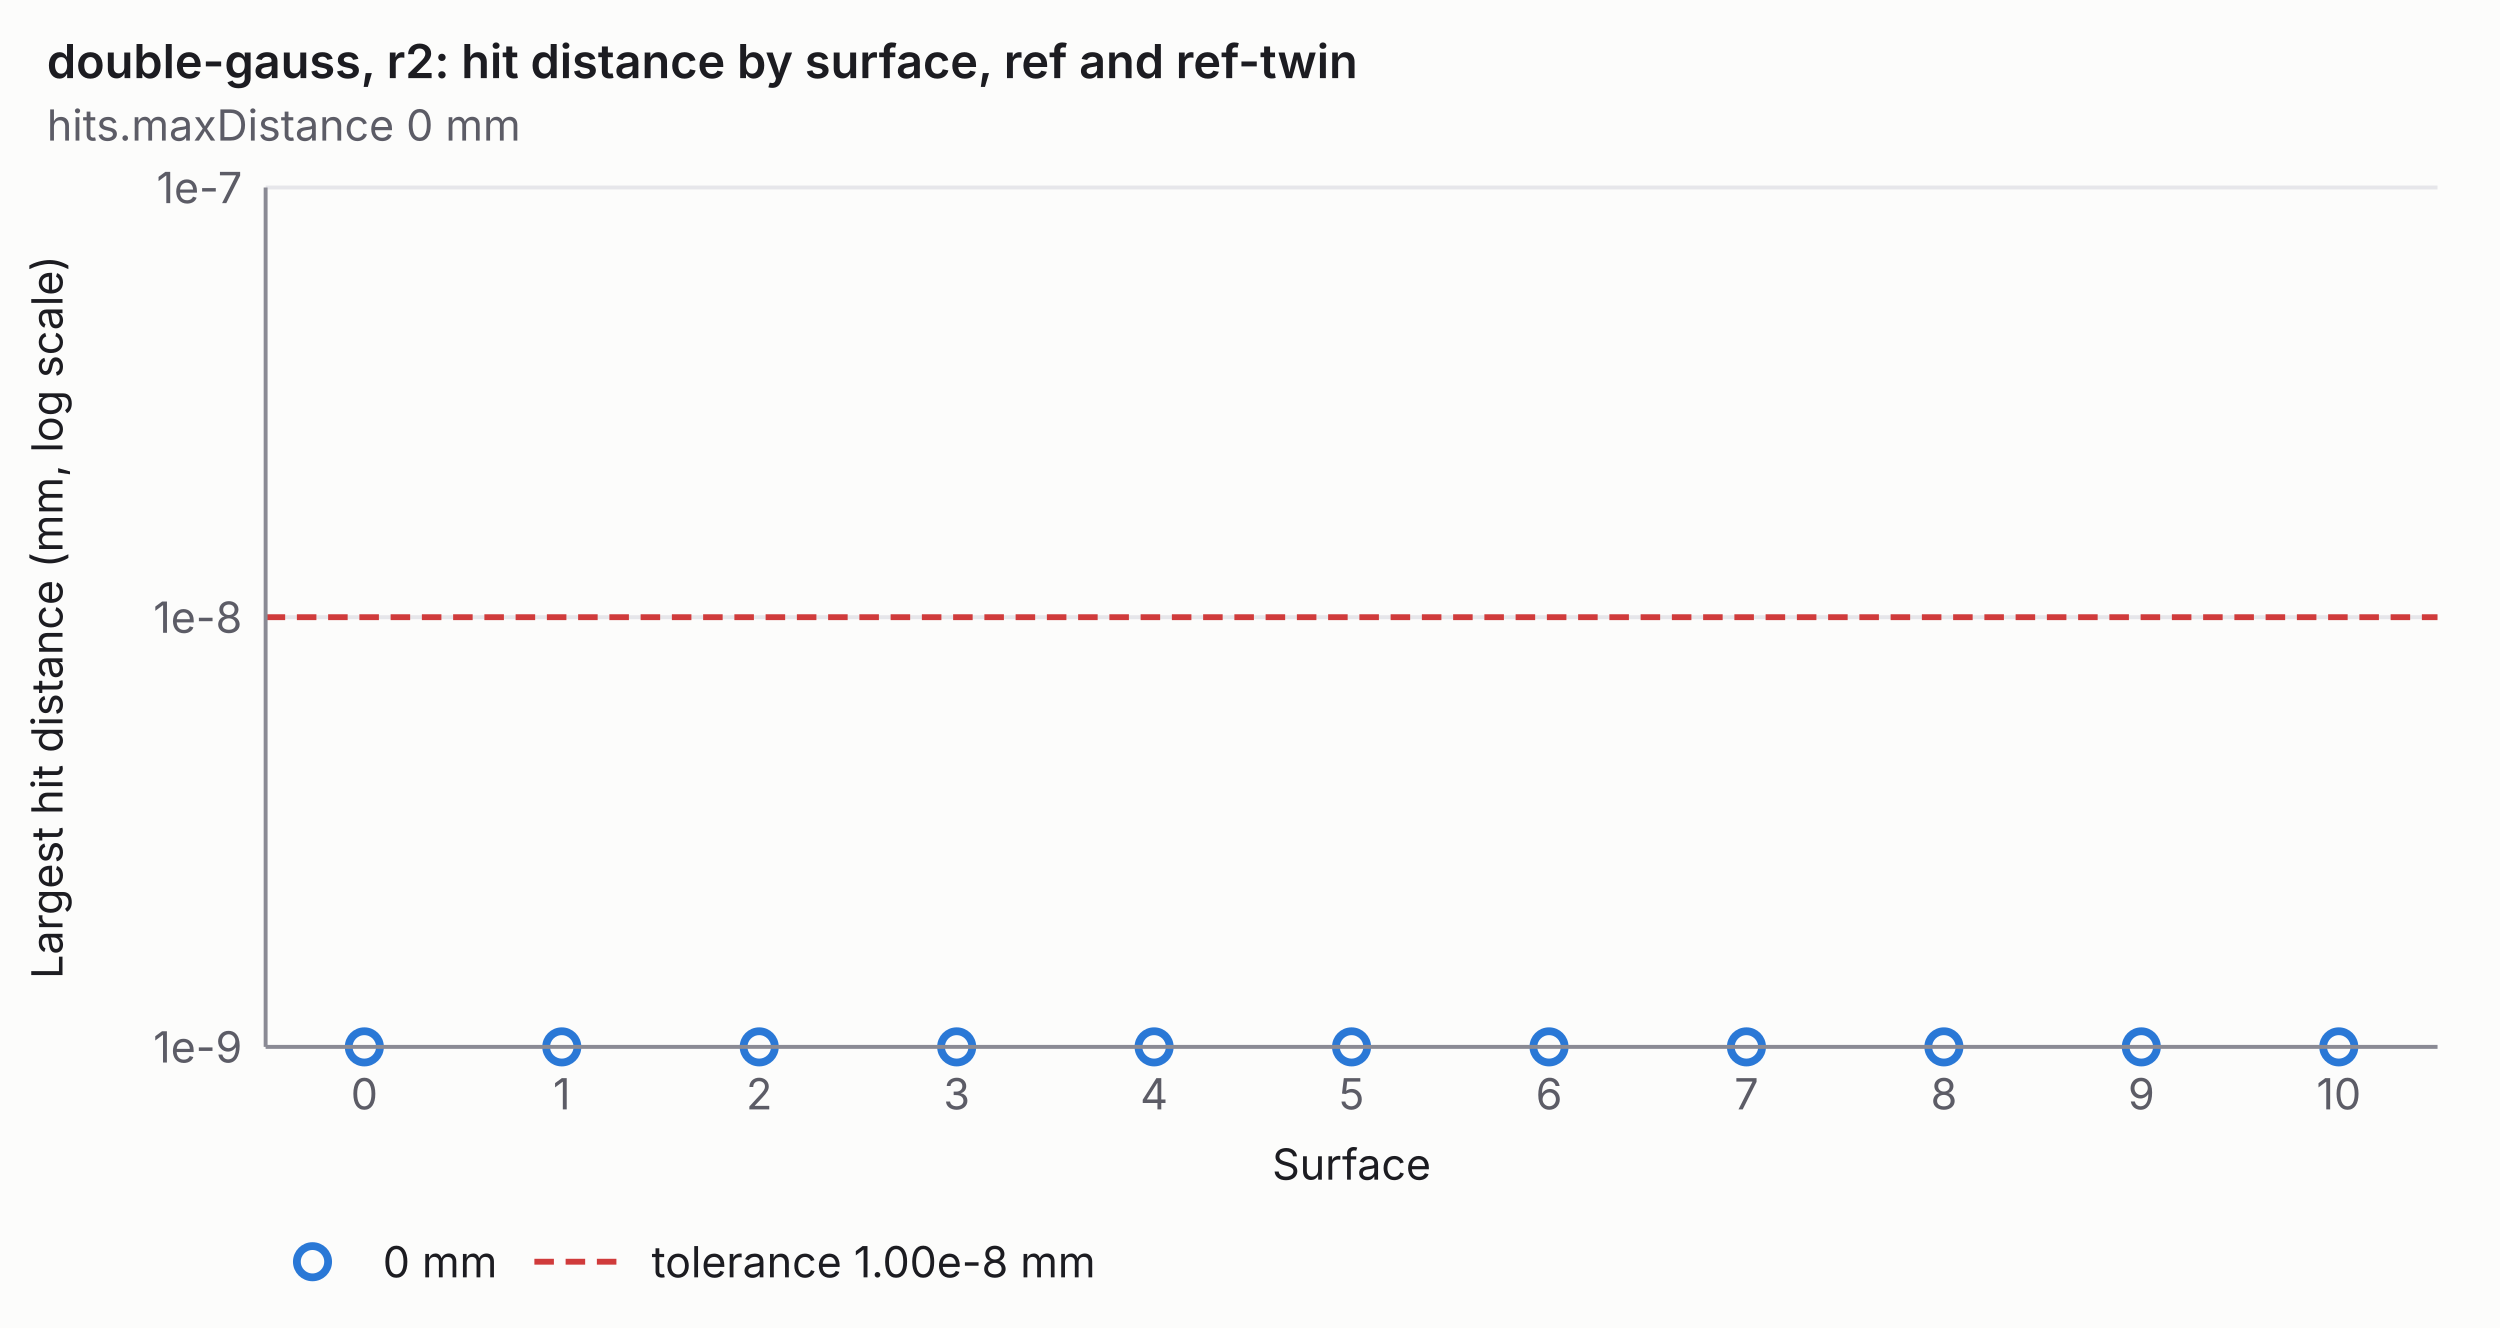
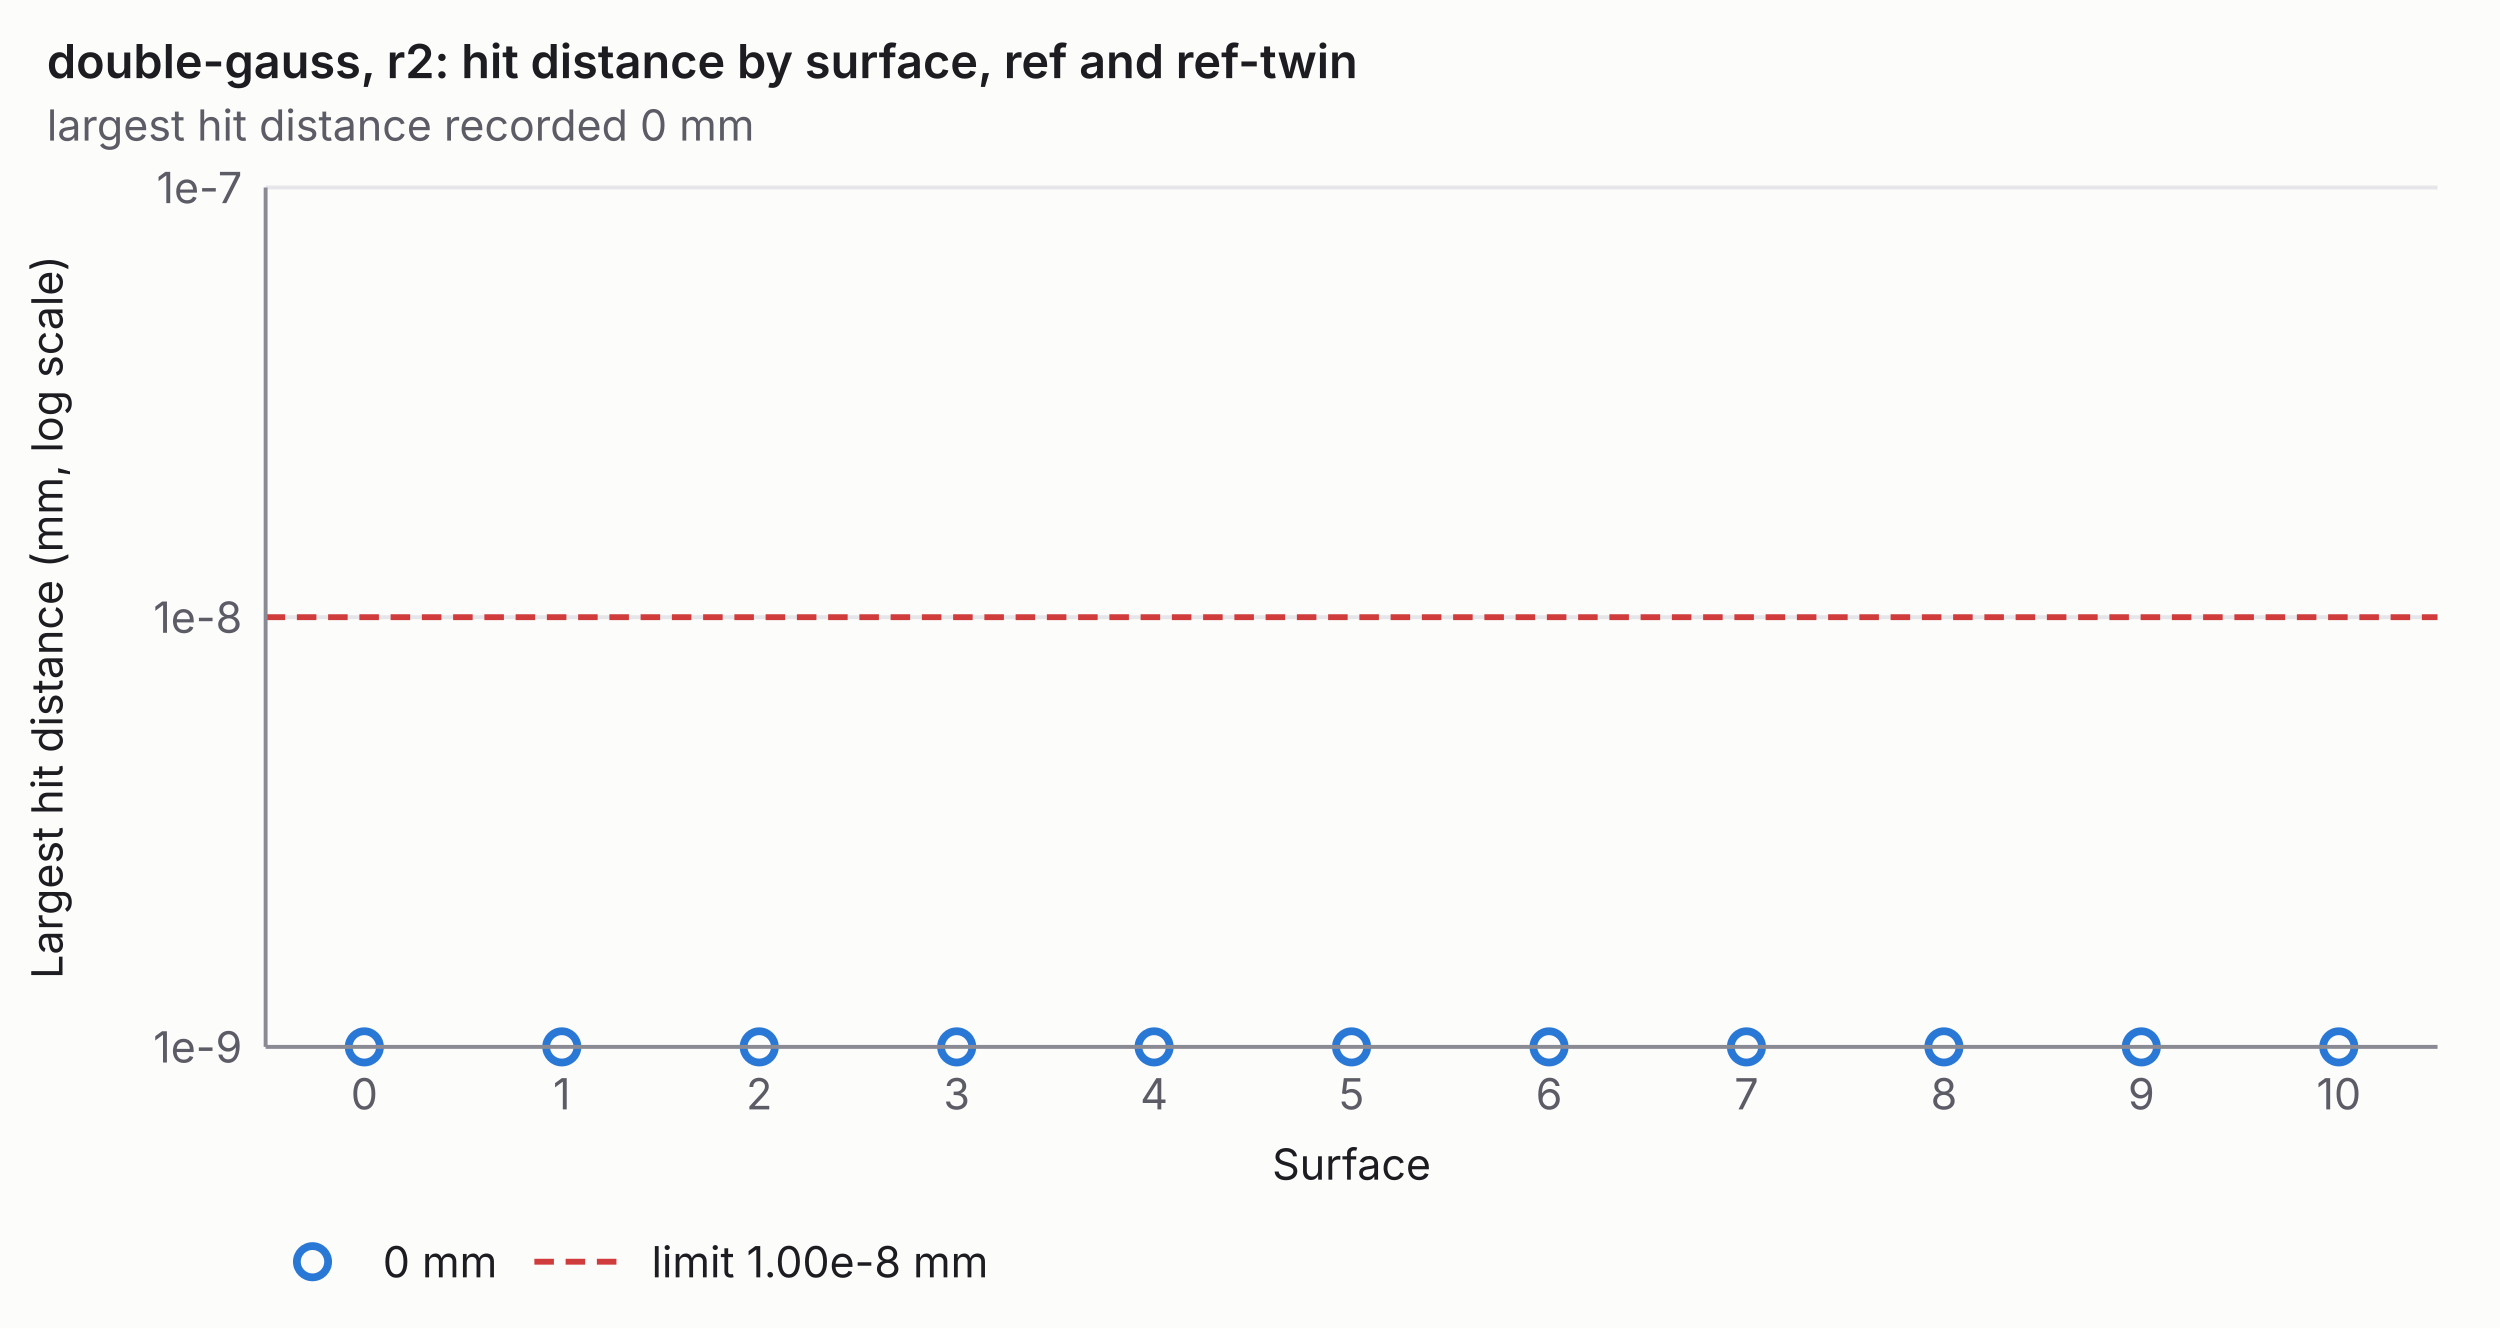
<svg xmlns="http://www.w3.org/2000/svg" class="lvc" width="640" height="340" viewBox="0 0 640 340" role="img">
  <style>.lvc{font:11px system-ui,-apple-system,'Segoe UI',sans-serif}
.lvc .bg{fill:#fcfcfb}
.lvc text{fill:#1c1c21}
.lvc text.muted{fill:#5c5c66}
.lvc text.head{font-weight:600;font-size:12px}
.lvc .grid{stroke:#e6e6ea;stroke-width:1}
.lvc .axis{stroke:#8a8a94;stroke-width:1}
.lvc .line{fill:none;stroke-width:2;stroke-linejoin:round;stroke-linecap:round}
.lvc .dash{stroke-dasharray:6 4}
.lvc .dot{stroke:#fcfcfb;stroke-width:1.5}
.lvc .band{fill:#eda100;fill-opacity:.16;stroke:#c98500;stroke-width:1;stroke-dasharray:2 3}
.lvc .zeroline{stroke:#5c5c66;stroke-width:1}
.lvc .gate{stroke:#d03b3b;stroke-width:1.5;stroke-dasharray:5 3;fill:none}
.lvc .bar{fill:#2a78d6}
.lvc .ring{fill:#fcfcfb;stroke:#2a78d6;stroke-width:2}
.lvc .none{stroke:#8a8a94;stroke-width:2}
.lvc .cell{stroke:#fcfcfb;stroke-width:2}
.lvc .cell.empty{fill:#f4f4f6}
.lvc text.vt{font-weight:600;text-anchor:middle}
.lvc .s0{stroke:#2a78d6}
.lvc .dot.s0{fill:#2a78d6}
.lvc .s1{stroke:#e2622d}
.lvc .dot.s1{fill:#e2622d}
.lvc .s2{stroke:#16996a}
.lvc .dot.s2{fill:#16996a}
.lvc .s3{stroke:#b47b00}
.lvc .dot.s3{fill:#b47b00}
.lvc .s4{stroke:#cf5f8e}
.lvc .dot.s4{fill:#cf5f8e}
.lvc .s5{stroke:#008300}
.lvc .dot.s5{fill:#008300}
.lvc .s6{stroke:#6250d6}
.lvc .dot.s6{fill:#6250d6}
.lvc .s7{stroke:#e34948}
.lvc .dot.s7{fill:#e34948}
.lvc .sx{stroke:#8a8a94}
.lvc .dot.sx{fill:#8a8a94}
.lvc .v-PASS{fill:#cdebcd}
.lvc text.t-PASS{fill:#0b3d0b}
.lvc .v-FLOOR{fill:#e3f2dc}
.lvc text.t-FLOOR{fill:#24451a}
.lvc .v-FAIL{fill:#f6cfcc}
.lvc text.t-FAIL{fill:#5c0f0b}
.lvc .v-ERROR{fill:#e9b7b3}
.lvc text.t-ERROR{fill:#4a0906}
.lvc .v-ATTENTION{fill:#fbe5ad}
.lvc text.t-ATTENTION{fill:#4a3600}
.lvc .v-RECORDED{fill:#e3e3ea}
.lvc text.t-RECORDED{fill:#2c2c33}
.lvc .v-UNSUPPORTED{fill:#ededf1}
.lvc text.t-UNSUPPORTED{fill:#45454e}
.lvc .v-BLOCKED{fill:#d9d9e1}
.lvc text.t-BLOCKED{fill:#2c2c33}
@media (prefers-color-scheme:dark){
.lvc .bg{fill:#1a1a19}
.lvc text{fill:#e7e7ec}
.lvc text.muted{fill:#a3a3ad}
.lvc .grid{stroke:#2e2e34}
.lvc .axis{stroke:#6b6b75}
.lvc .dot{stroke:#1a1a19}
.lvc .band{fill:#c98500;fill-opacity:.22;stroke:#eda100}
.lvc .zeroline{stroke:#a3a3ad}
.lvc .gate{stroke:#e66767}
.lvc .bar{fill:#3987e5}
.lvc .ring{fill:#1a1a19;stroke:#3987e5}
.lvc .none{stroke:#6b6b75}
.lvc .cell{stroke:#1a1a19}
.lvc .cell.empty{fill:#222226}
.lvc .s0{stroke:#3987e5}
.lvc .dot.s0{fill:#3987e5}
.lvc .s1{stroke:#d95926}
.lvc .dot.s1{fill:#d95926}
.lvc .s2{stroke:#199e70}
.lvc .dot.s2{fill:#199e70}
.lvc .s3{stroke:#c98500}
.lvc .dot.s3{fill:#c98500}
.lvc .s4{stroke:#d55181}
.lvc .dot.s4{fill:#d55181}
.lvc .s5{stroke:#008300}
.lvc .dot.s5{fill:#008300}
.lvc .s6{stroke:#9085e9}
.lvc .dot.s6{fill:#9085e9}
.lvc .s7{stroke:#e66767}
.lvc .dot.s7{fill:#e66767}
.lvc .sx{stroke:#6b6b75}
.lvc .dot.sx{fill:#6b6b75}
.lvc .v-PASS{fill:#1d4a22}
.lvc text.t-PASS{fill:#d9f2d9}
.lvc .v-FLOOR{fill:#2b4223}
.lvc text.t-FLOOR{fill:#e1efdb}
.lvc .v-FAIL{fill:#5a1d1a}
.lvc text.t-FAIL{fill:#ffdcd8}
.lvc .v-ERROR{fill:#6b2420}
.lvc text.t-ERROR{fill:#ffe3e0}
.lvc .v-ATTENTION{fill:#56420a}
.lvc text.t-ATTENTION{fill:#fbeac0}
.lvc .v-RECORDED{fill:#34343c}
.lvc text.t-RECORDED{fill:#e4e4ea}
.lvc .v-UNSUPPORTED{fill:#2a2a31}
.lvc text.t-UNSUPPORTED{fill:#c8c8d0}
.lvc .v-BLOCKED{fill:#3d3d46}
.lvc text.t-BLOCKED{fill:#e4e4ea}
}</style>
  <rect class="bg" x="0" y="0" width="640" height="340" />
  <text x="12" y="20" class="head">double-gauss, r2: hit distance by surface, ref and ref-twin</text>
  <line class="grid" x1="68" y1="268" x2="624" y2="268" />
  <text x="62" y="272" class="muted" text-anchor="end">1e-9</text>
  <line class="grid" x1="68" y1="158" x2="624" y2="158" />
  <text x="62" y="162" class="muted" text-anchor="end">1e-8</text>
  <line class="grid" x1="68" y1="48" x2="624" y2="48" />
  <text x="62" y="52" class="muted" text-anchor="end">1e-7</text>
  <circle class="ring" cx="93.27" cy="268" r="4" />
  <text x="93.27" y="284" class="muted" text-anchor="middle">0</text>
  <circle class="ring" cx="143.82" cy="268" r="4" />
  <text x="143.82" y="284" class="muted" text-anchor="middle">1</text>
  <circle class="ring" cx="194.36" cy="268" r="4" />
  <text x="194.36" y="284" class="muted" text-anchor="middle">2</text>
  <circle class="ring" cx="244.91" cy="268" r="4" />
  <text x="244.91" y="284" class="muted" text-anchor="middle">3</text>
  <circle class="ring" cx="295.45" cy="268" r="4" />
  <text x="295.45" y="284" class="muted" text-anchor="middle">4</text>
  <circle class="ring" cx="346" cy="268" r="4" />
  <text x="346" y="284" class="muted" text-anchor="middle">5</text>
  <circle class="ring" cx="396.55" cy="268" r="4" />
  <text x="396.55" y="284" class="muted" text-anchor="middle">6</text>
  <circle class="ring" cx="447.09" cy="268" r="4" />
  <text x="447.09" y="284" class="muted" text-anchor="middle">7</text>
  <circle class="ring" cx="497.64" cy="268" r="4" />
  <text x="497.64" y="284" class="muted" text-anchor="middle">8</text>
  <circle class="ring" cx="548.18" cy="268" r="4" />
  <text x="548.18" y="284" class="muted" text-anchor="middle">9</text>
  <circle class="ring" cx="598.73" cy="268" r="4" />
  <text x="598.73" y="284" class="muted" text-anchor="middle">10</text>
  <line class="gate" x1="68" y1="158" x2="624" y2="158" />
  <line class="axis" x1="68" y1="268" x2="624" y2="268" />
  <line class="axis" x1="68" y1="48" x2="68" y2="268" />
  <text x="346" y="302" text-anchor="middle">Surface</text>
  <text x="16" y="158" text-anchor="middle" transform="rotate(-90 16 158)">Largest hit distance (mm, log scale)</text>
  <g>
    <circle class="ring" cx="80" cy="323" r="4" />
    <text x="98" y="327">0 mm</text>
  </g>
  <g>
    <line class="gate" x1="136.8" y1="323" x2="160.8" y2="323" />
-     <text x="166.8" y="327">tolerance 1.00e-8 mm</text>
+     <text x="166.8" y="327">limit 1.00e-8 mm</text>
  </g>
  <g>
-     <text x="12" y="36" class="muted">hits.maxDistance 0 mm</text>
+     <text x="12" y="36" class="muted">largest hit distance recorded 0 mm</text>
  </g>
</svg>
